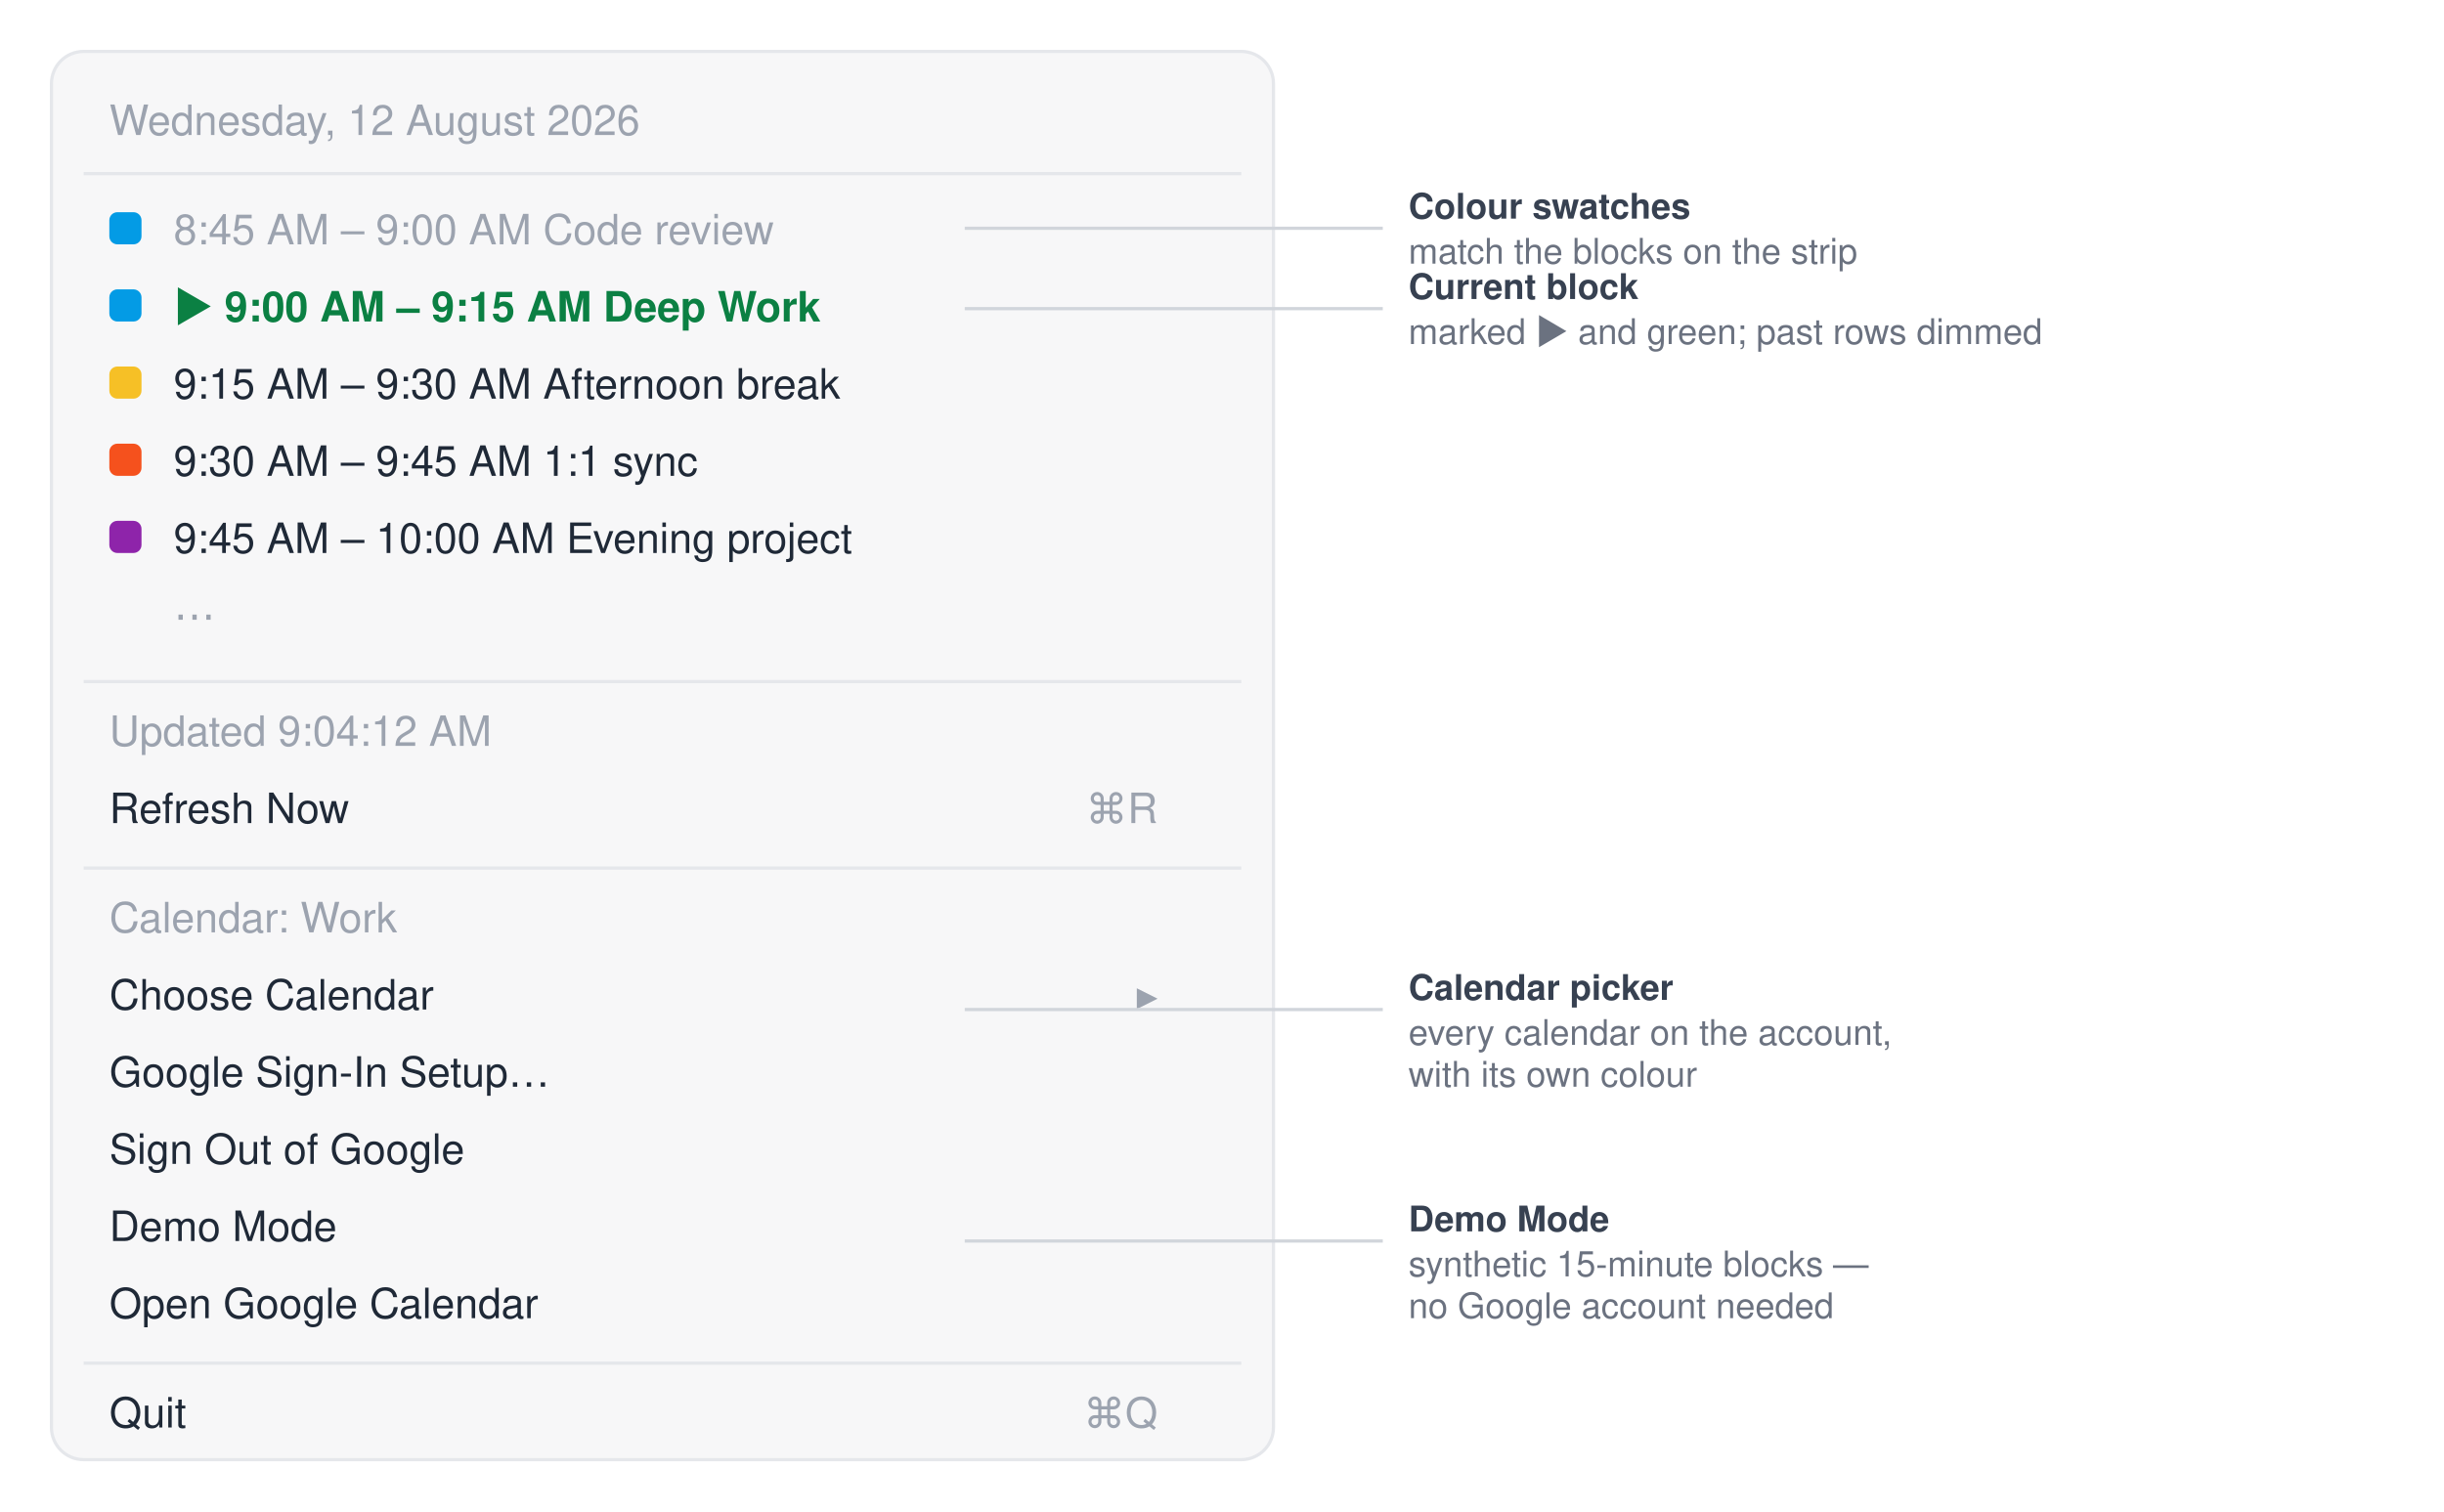
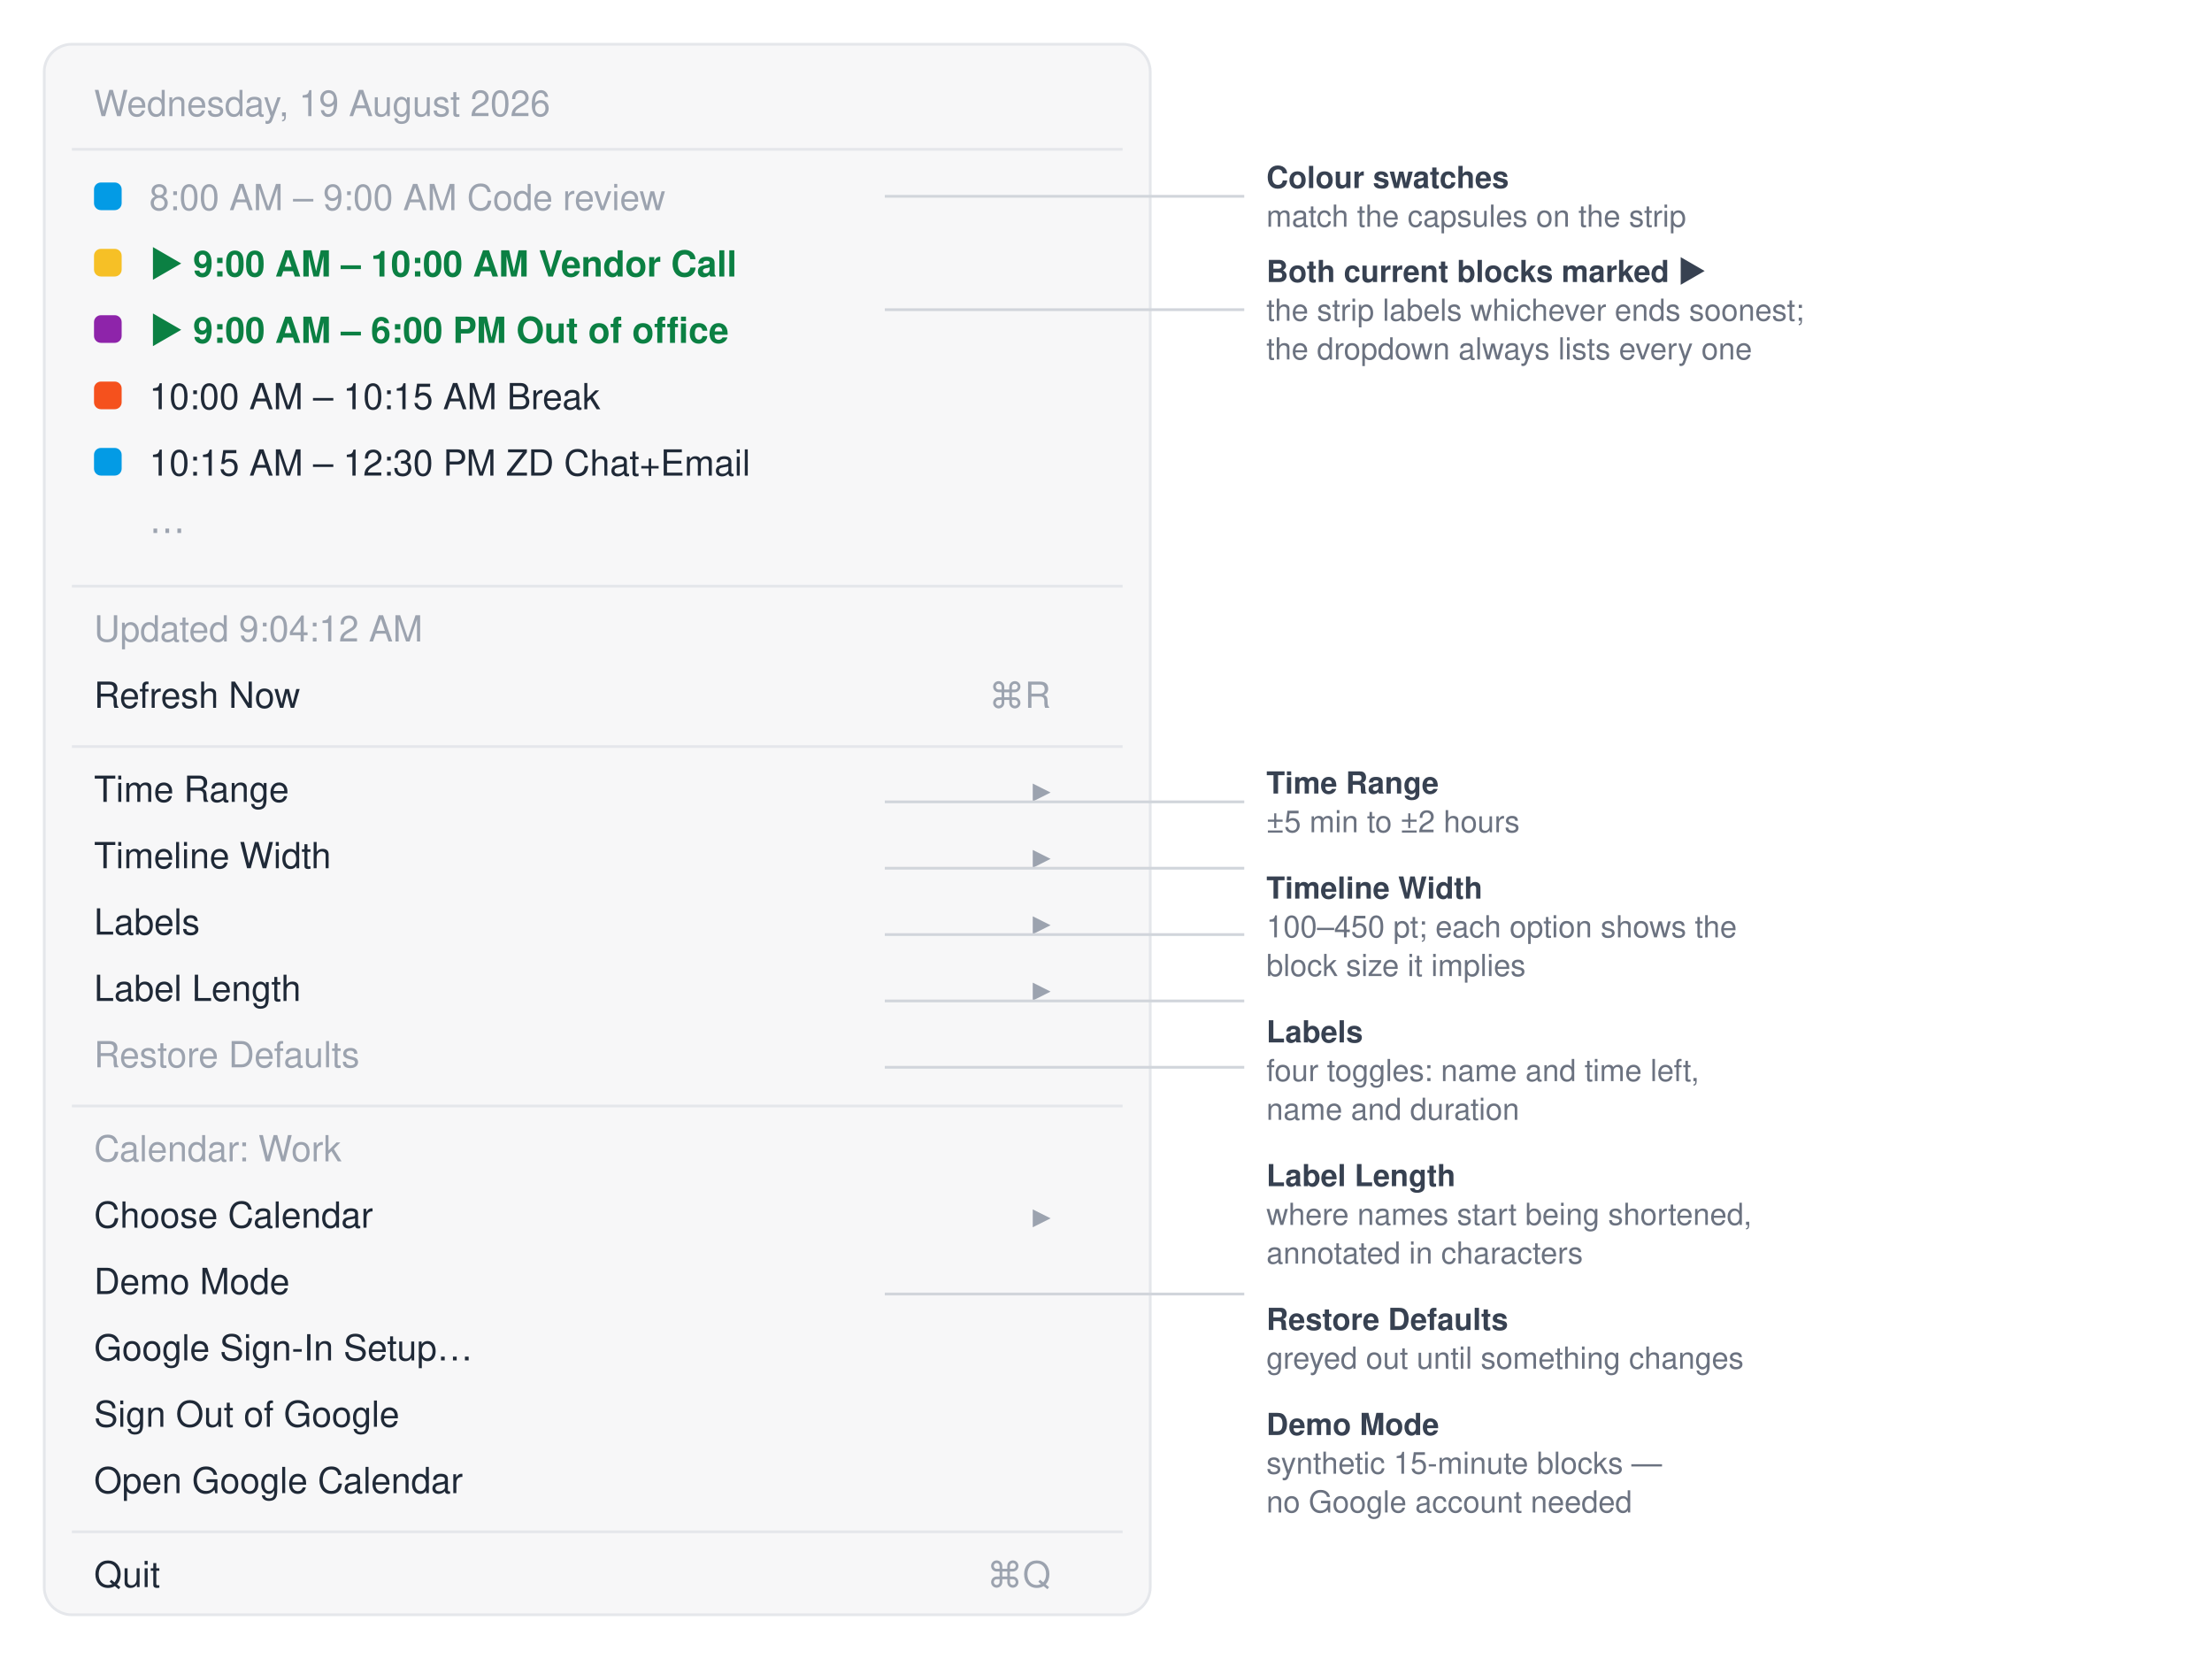
- <svg xmlns="http://www.w3.org/2000/svg" viewBox="0 0 760 470" width="760" height="470" font-family="-apple-system, SF Pro Text, Helvetica, Arial, sans-serif">
+ <svg xmlns="http://www.w3.org/2000/svg" viewBox="0 0 800 600" width="800" height="600" font-family="-apple-system, SF Pro Text, Helvetica, Arial, sans-serif">
  <style>
-     .row     { font-size: 13px; fill: #1f2937; }
-     .dim     { font-size: 13px; fill: #9ca3af; }
-     .now     { font-size: 13px; fill: #0b8043; font-weight: 600; }
-     .hdr     { font-size: 13px; fill: #9ca3af; }
-     .note    { font-size: 11px; fill: #6b7280; }
-     .notebld { font-size: 11px; fill: #374151; font-weight: 600; }
-     .lead    { stroke: #d1d5db; stroke-width: 1; }
-     .sep     { stroke: #e5e7eb; stroke-width: 1; }
+     .row  { font-size: 13px; fill: #1f2937; }
+     .dim  { font-size: 13px; fill: #9ca3af; }
+     .now  { font-size: 13px; fill: #0b8043; font-weight: 600; }
+     .hdr  { font-size: 13px; fill: #9ca3af; }
+     .key  { font-size: 13px; fill: #9ca3af; }
+     .note { font-size: 11px; fill: #6b7280; }
+     .noteb{ font-size: 11px; fill: #374151; font-weight: 600; }
+     .lead { stroke: #d1d5db; stroke-width: 1; }
+     .sep  { stroke: #e5e7eb; stroke-width: 1; }
  </style>
-   <rect x="16" y="16" width="380" height="438" rx="10" fill="#f7f7f8" stroke="#e5e7eb" />
-   <text class="hdr" x="34" y="42">Wednesday, 12 August 2026</text>
-   <line class="sep" x1="26" y1="54" x2="386" y2="54" />
+   <rect x="16" y="16" width="400" height="568" rx="10" fill="#f7f7f8" stroke="#e5e7eb" />
+   <text class="hdr" x="34" y="42">Wednesday, 19 August 2026</text>
+   <line class="sep" x1="26" y1="54" x2="406" y2="54" />
  <rect x="34" y="66" width="10" height="10" rx="2.5" fill="#039be5" />
-   <text class="dim" x="54" y="76">8:45 AM – 9:00 AM   Code review</text>
-   <rect x="34" y="90" width="10" height="10" rx="2.5" fill="#039be5" />
-   <text class="now" x="54" y="100">▶︎ 9:00 AM – 9:15 AM   Deep Work</text>
-   <rect x="34" y="114" width="10" height="10" rx="2.5" fill="#f6c026" />
-   <text class="row" x="54" y="124">9:15 AM – 9:30 AM   Afternoon break</text>
+   <text class="dim" x="54" y="76">8:00 AM – 9:00 AM   Code review</text>
+   <rect x="34" y="90" width="10" height="10" rx="2.5" fill="#f6c026" />
+   <text class="now" x="54" y="100">▶︎ 9:00 AM – 10:00 AM   Vendor Call</text>
+   <rect x="34" y="114" width="10" height="10" rx="2.5" fill="#8e24aa" />
+   <text class="now" x="54" y="124">▶︎ 9:00 AM – 6:00 PM   Out of office</text>
  <rect x="34" y="138" width="10" height="10" rx="2.5" fill="#f5511d" />
-   <text class="row" x="54" y="148">9:30 AM – 9:45 AM   1:1 sync</text>
-   <rect x="34" y="162" width="10" height="10" rx="2.5" fill="#8e24aa" />
-   <text class="row" x="54" y="172">9:45 AM – 10:00 AM   Evening project</text>
+   <text class="row" x="54" y="148">10:00 AM – 10:15 AM   Break</text>
+   <rect x="34" y="162" width="10" height="10" rx="2.5" fill="#039be5" />
+   <text class="row" x="54" y="172">10:15 AM – 12:30 PM   ZD Chat+Email</text>
  <text class="dim" x="54" y="196">⋯</text>
-   <line class="sep" x1="26" y1="212" x2="386" y2="212" />
+   <line class="sep" x1="26" y1="212" x2="406" y2="212" />
  <text class="hdr" x="34" y="232">Updated 9:04:12 AM</text>
  <text class="row" x="34" y="256">Refresh Now</text>
-   <text class="dim" x="360" y="256" text-anchor="end">⌘R</text>
-   <line class="sep" x1="26" y1="270" x2="386" y2="270" />
-   <text class="hdr" x="34" y="290">Calendar: Work</text>
-   <text class="row" x="34" y="314">Choose Calendar</text>
-   <text class="dim" x="360" y="314" text-anchor="end">▸</text>
-   <text class="row" x="34" y="338">Google Sign-In Setup…</text>
-   <text class="row" x="34" y="362">Sign Out of Google</text>
-   <text class="row" x="34" y="386">Demo Mode</text>
-   <text class="row" x="34" y="410">Open Google Calendar</text>
-   <line class="sep" x1="26" y1="424" x2="386" y2="424" />
-   <text class="row" x="34" y="444">Quit</text>
-   <text class="dim" x="360" y="444" text-anchor="end">⌘Q</text>
-   <path class="lead" d="M300 96 L430 96" fill="none" />
-   <text class="notebld" x="438" y="93">Current block</text>
-   <text class="note" x="438" y="107">marked ▶︎ and green; past rows dimmed</text>
-   <path class="lead" d="M300 71 L430 71" fill="none" />
-   <text class="notebld" x="438" y="68">Colour swatches</text>
-   <text class="note" x="438" y="82">match the blocks on the strip</text>
-   <path class="lead" d="M300 314 L430 314" fill="none" />
-   <text class="notebld" x="438" y="311">Calendar picker</text>
-   <text class="note" x="438" y="325">every calendar on the account,</text>
-   <text class="note" x="438" y="338">with its own colour</text>
-   <path class="lead" d="M300 386 L430 386" fill="none" />
-   <text class="notebld" x="438" y="383">Demo Mode</text>
-   <text class="note" x="438" y="397">synthetic 15-minute blocks —</text>
-   <text class="note" x="438" y="410">no Google account needed</text>
+   <text class="key" x="380" y="256" text-anchor="end">⌘R</text>
+   <line class="sep" x1="26" y1="270" x2="406" y2="270" />
+   <text class="row" x="34" y="290">Time Range</text>
+   <text class="key" x="380" y="290" text-anchor="end">▸</text>
+   <text class="row" x="34" y="314">Timeline Width</text>
+   <text class="key" x="380" y="314" text-anchor="end">▸</text>
+   <text class="row" x="34" y="338">Labels</text>
+   <text class="key" x="380" y="338" text-anchor="end">▸</text>
+   <text class="row" x="34" y="362">Label Length</text>
+   <text class="key" x="380" y="362" text-anchor="end">▸</text>
+   <text class="dim" x="34" y="386">Restore Defaults</text>
+   <line class="sep" x1="26" y1="400" x2="406" y2="400" />
+   <text class="hdr" x="34" y="420">Calendar: Work</text>
+   <text class="row" x="34" y="444">Choose Calendar</text>
+   <text class="key" x="380" y="444" text-anchor="end">▸</text>
+   <text class="row" x="34" y="468">Demo Mode</text>
+   <text class="row" x="34" y="492">Google Sign-In Setup…</text>
+   <text class="row" x="34" y="516">Sign Out of Google</text>
+   <text class="row" x="34" y="540">Open Google Calendar</text>
+   <line class="sep" x1="26" y1="554" x2="406" y2="554" />
+   <text class="row" x="34" y="574">Quit</text>
+   <text class="key" x="380" y="574" text-anchor="end">⌘Q</text>
+   <path class="lead" d="M320 71 L450 71" fill="none" />
+   <text class="noteb" x="458" y="68">Colour swatches</text>
+   <text class="note" x="458" y="82">match the capsules on the strip</text>
+   <path class="lead" d="M320 112 L450 112" fill="none" />
+   <text class="noteb" x="458" y="102">Both current blocks marked ▶︎</text>
+   <text class="note" x="458" y="116">the strip labels whichever ends soonest;</text>
+   <text class="note" x="458" y="130">the dropdown always lists every one</text>
+   <path class="lead" d="M320 290 L450 290" fill="none" />
+   <text class="noteb" x="458" y="287">Time Range</text>
+   <text class="note" x="458" y="301">±5 min to ±2 hours</text>
+   <path class="lead" d="M320 314 L450 314" fill="none" />
+   <text class="noteb" x="458" y="325">Timeline Width</text>
+   <text class="note" x="458" y="339">100–450 pt; each option shows the</text>
+   <text class="note" x="458" y="353">block size it implies</text>
+   <path class="lead" d="M320 338 L450 338" fill="none" />
+   <text class="noteb" x="458" y="377">Labels</text>
+   <text class="note" x="458" y="391">four toggles: name and time left,</text>
+   <text class="note" x="458" y="405">name and duration</text>
+   <path class="lead" d="M320 362 L450 362" fill="none" />
+   <text class="noteb" x="458" y="429">Label Length</text>
+   <text class="note" x="458" y="443">where names start being shortened,</text>
+   <text class="note" x="458" y="457">annotated in characters</text>
+   <path class="lead" d="M320 386 L450 386" fill="none" />
+   <text class="noteb" x="458" y="481">Restore Defaults</text>
+   <text class="note" x="458" y="495">greyed out until something changes</text>
+   <path class="lead" d="M320 468 L450 468" fill="none" />
+   <text class="noteb" x="458" y="519">Demo Mode</text>
+   <text class="note" x="458" y="533">synthetic 15-minute blocks —</text>
+   <text class="note" x="458" y="547">no Google account needed</text>
</svg>
